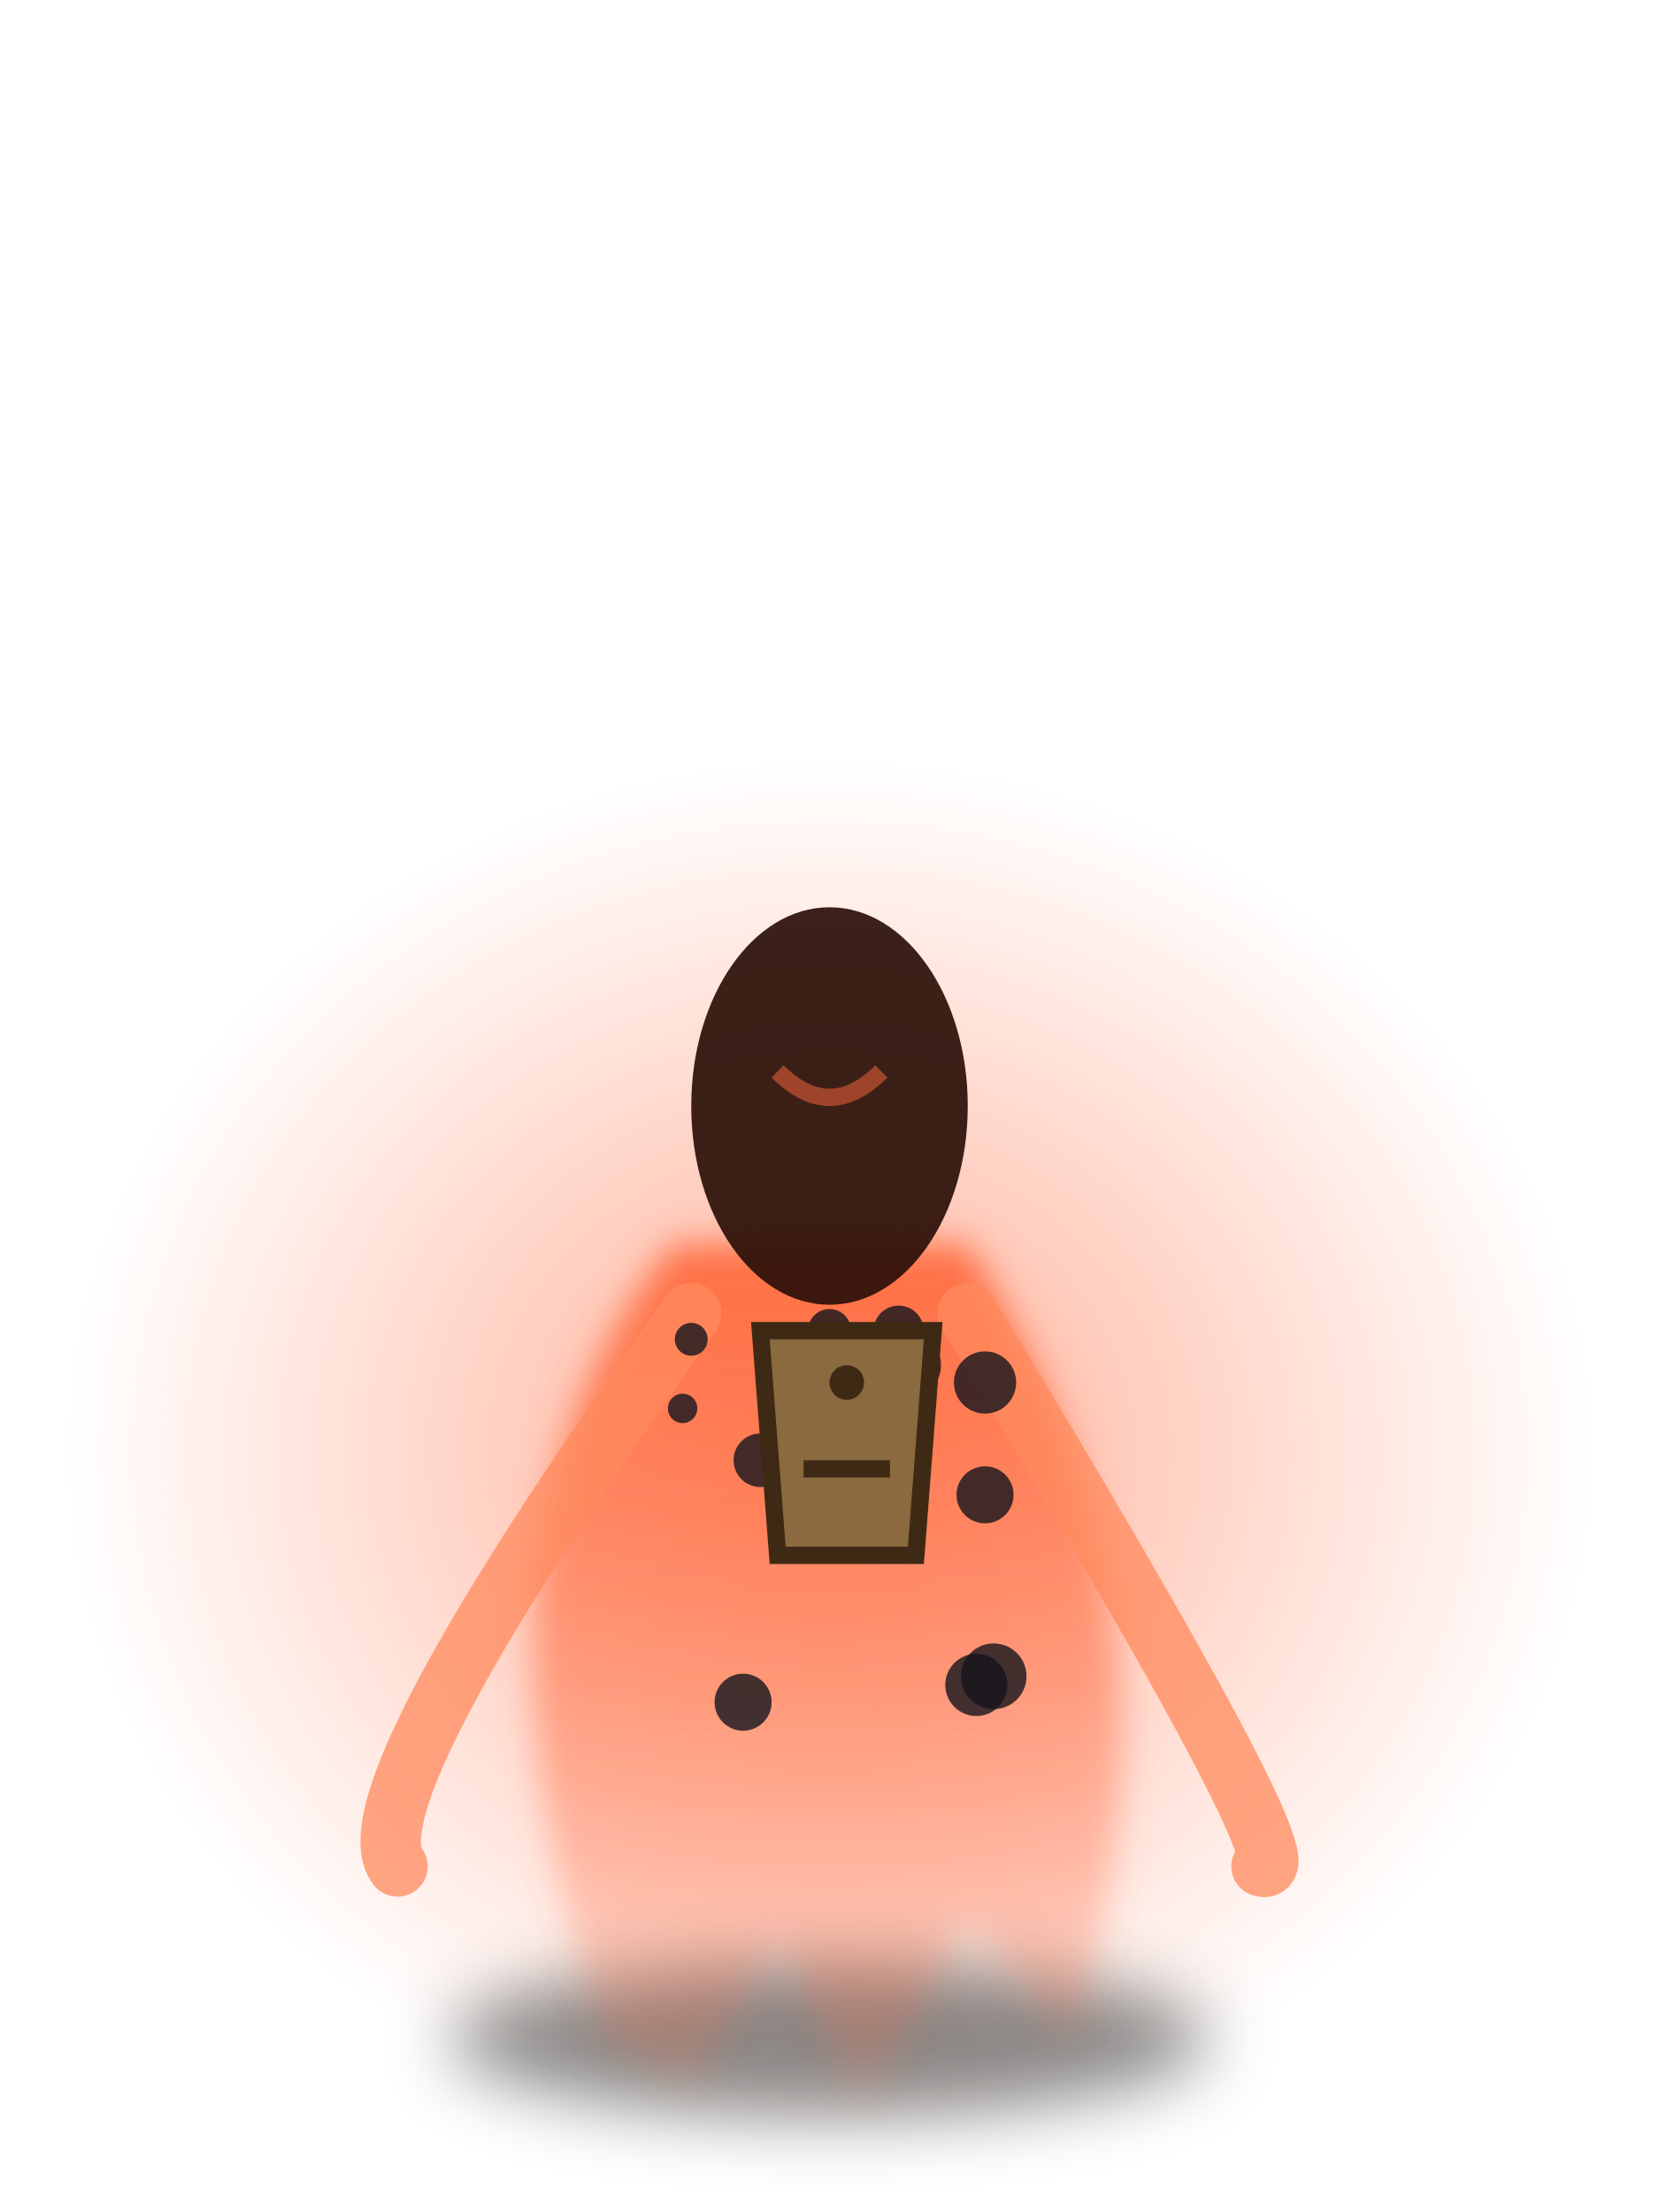
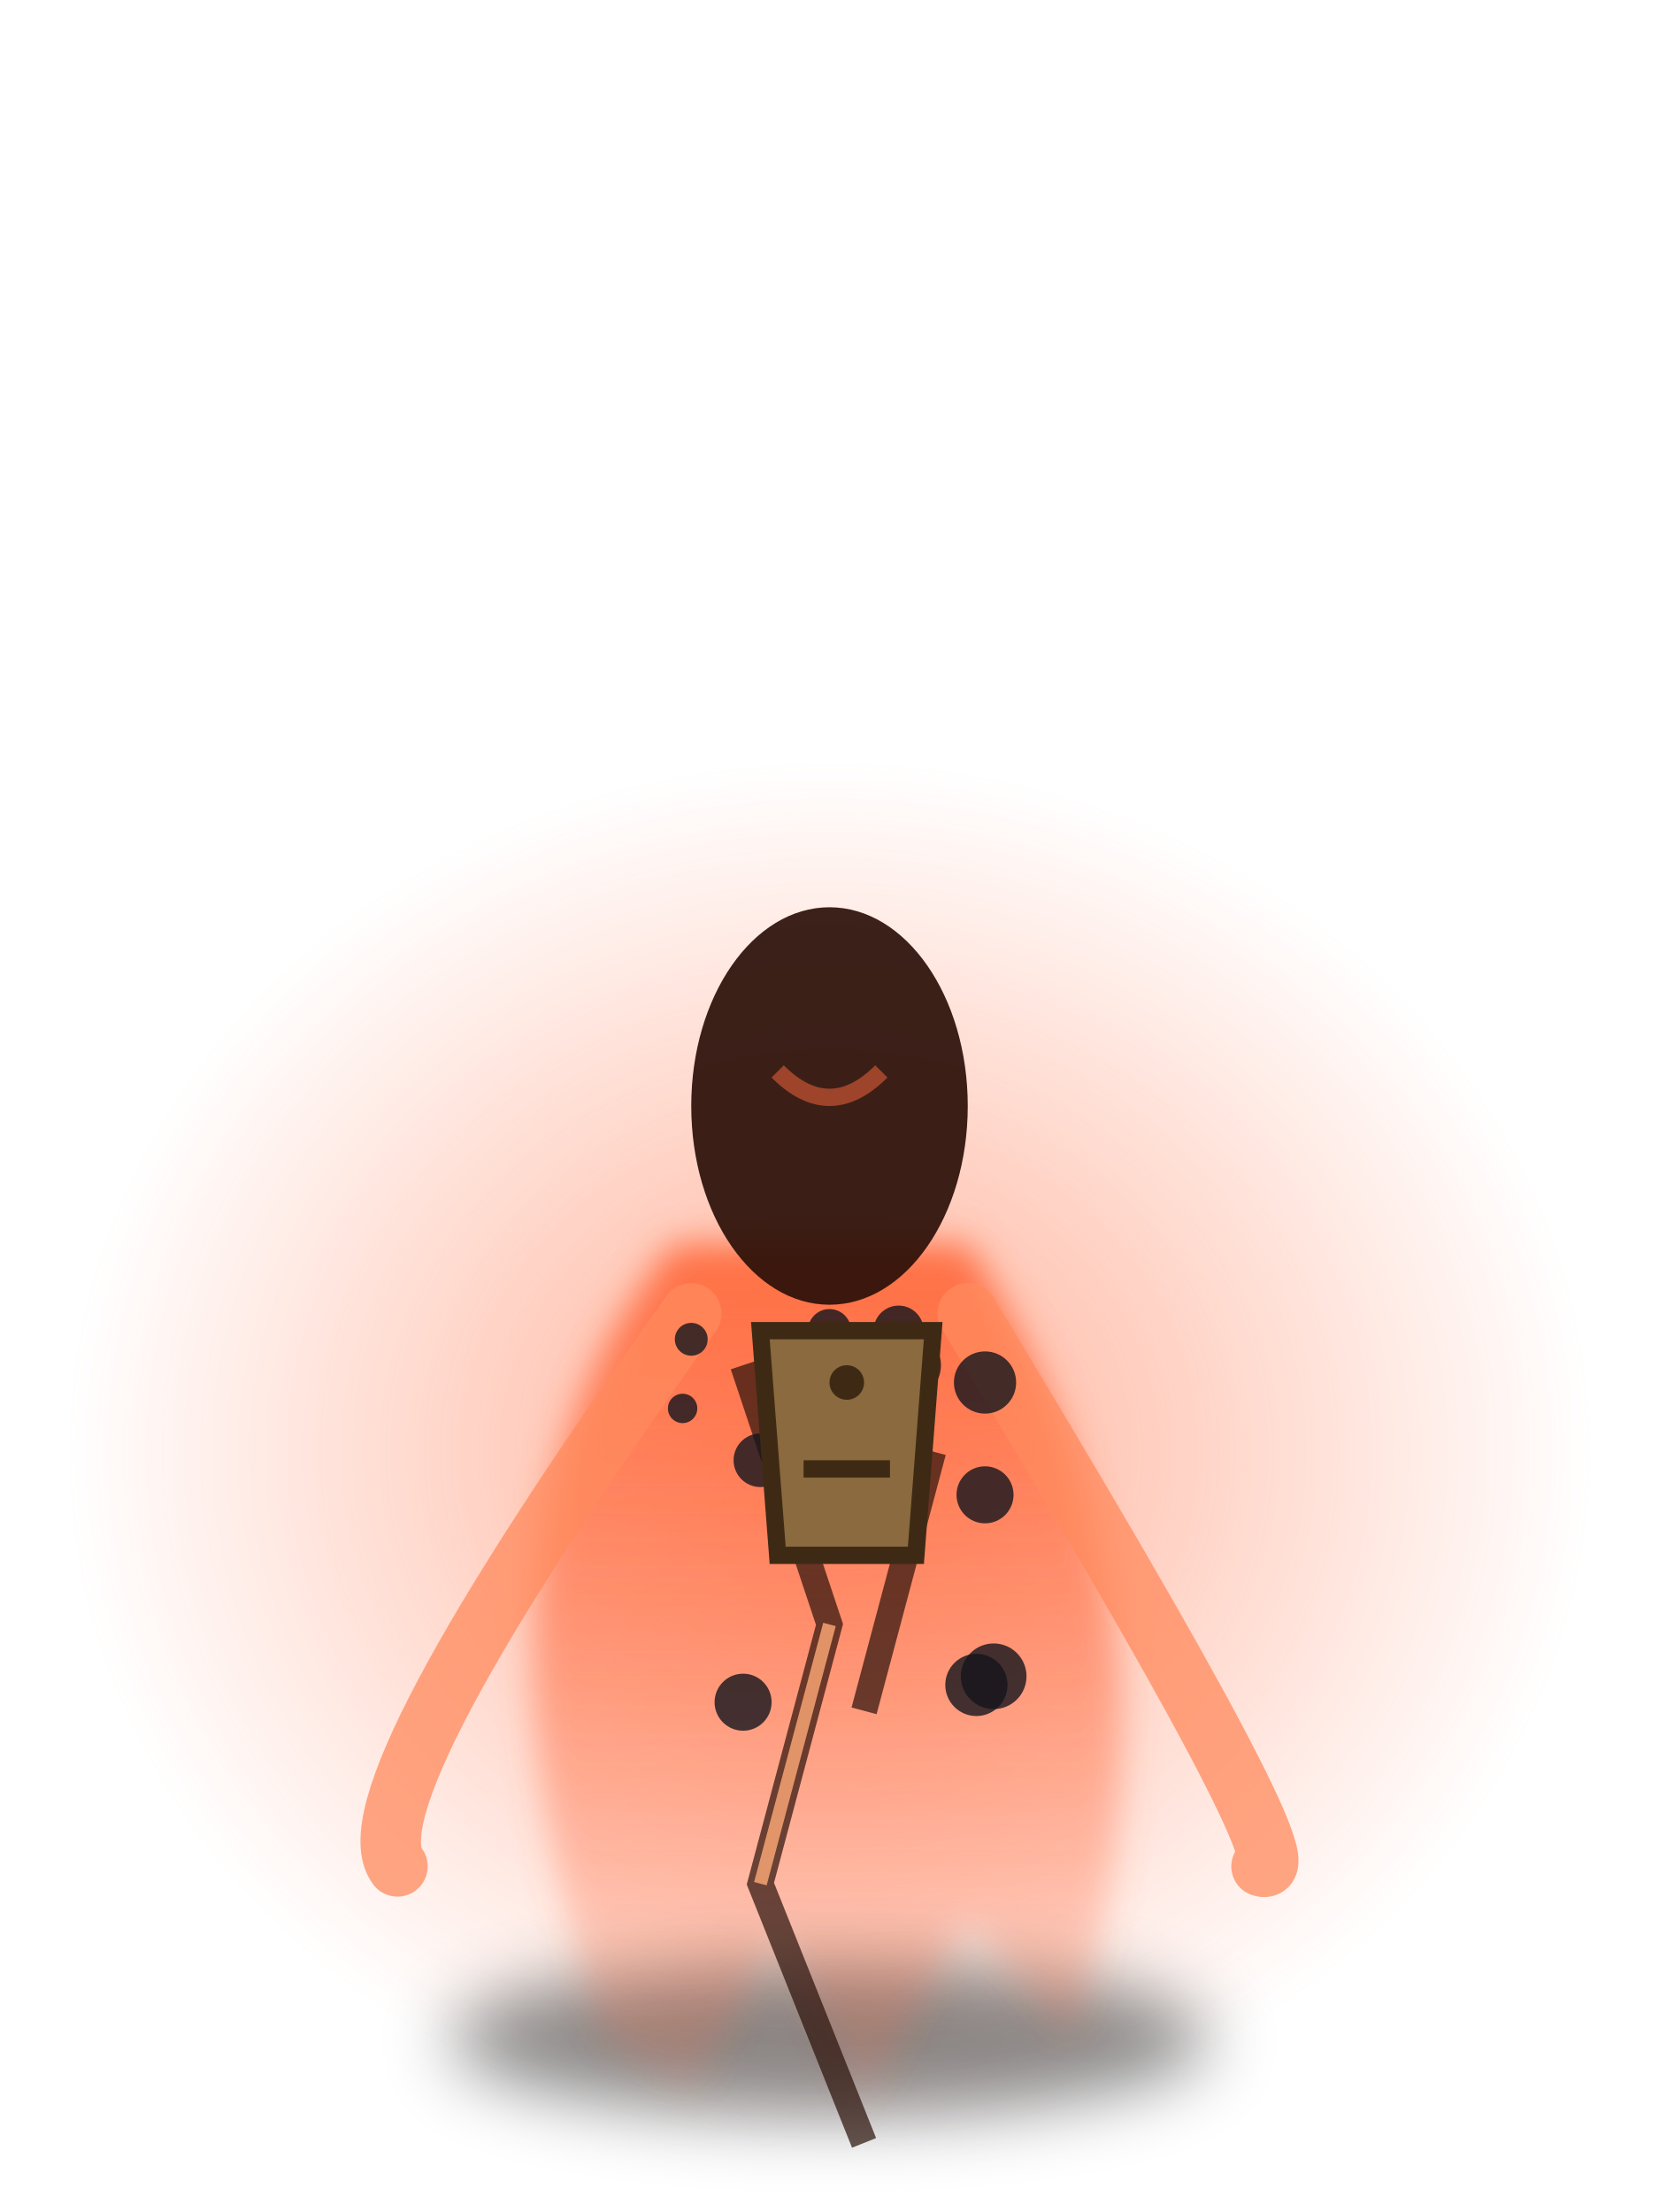
<svg xmlns="http://www.w3.org/2000/svg" width="192" height="256" viewBox="0 0 192 256">
  <defs>
    <radialGradient id="aura">
      <stop offset="0" stop-color="#FF6A3D" stop-opacity="0.55" />
      <stop offset="1" stop-color="#FF6A3D" stop-opacity="0" />
    </radialGradient>
    <linearGradient id="gown" x1="0" y1="0" x2="0" y2="1">
      <stop offset="0" stop-color="#FF6A3D" stop-opacity="0.95" />
      <stop offset="1" stop-color="#FF6A3D" stop-opacity="0.12" />
    </linearGradient>
    <filter id="blur4" x="-50%" y="-50%" width="200%" height="200%">
      <feGaussianBlur stdDeviation="4" />
    </filter>
    <filter id="blur2" x="-50%" y="-50%" width="200%" height="200%">
      <feGaussianBlur stdDeviation="2" />
    </filter>
    <filter id="blur8" x="-80%" y="-80%" width="260%" height="260%">
      <feGaussianBlur stdDeviation="8" />
    </filter>
  </defs>
  <ellipse cx="96" cy="168" rx="88" ry="80" fill="url(#aura)" />
  <ellipse cx="96" cy="236" rx="44" ry="9" fill="#000" opacity="0.45" filter="url(#blur4)" />
  <path d="M70,236 Q50,178 78,144 L112,144 Q140,188 124,236 L112,222 L100,244 L90,224 L80,242 Z" fill="url(#gown)" filter="url(#blur2)" />
  <ellipse cx="96" cy="128" rx="16" ry="23" fill="#2A0F08" opacity=".92" />
  <path d="M80,152 Q40,208 46,216" stroke="#FF8A5C" stroke-width="7" fill="none" opacity=".75" stroke-linecap="round" />
  <path d="M112,152 Q152,218 146,216" stroke="#FF8A5C" stroke-width="7" fill="none" opacity=".75" stroke-linecap="round" />
  <path d="M90,124 q6,6 12,0" stroke="#FF6A3D" stroke-width="2" fill="none" opacity=".5" />
+   <path d="M86,158 L96,188 L88,218 L100,248 M108,168 L100,198" stroke="#2A0F08" stroke-width="3" fill="none" opacity=".7" />
+   <path d="M96,188 L88,218" stroke="#FFAA77" stroke-width="1.5" opacity=".8" />
  <circle cx="105" cy="158" r="3.9" fill="#14141C" opacity=".8" />
  <circle cx="94" cy="175" r="3.1" fill="#14141C" opacity=".8" />
  <circle cx="113" cy="195" r="3.6" fill="#14141C" opacity=".8" />
  <circle cx="86" cy="197" r="3.3" fill="#14141C" opacity=".8" />
  <circle cx="96" cy="154" r="2.5" fill="#14141C" opacity=".8" />
  <circle cx="88" cy="169" r="3.1" fill="#14141C" opacity=".8" />
  <circle cx="79" cy="163" r="1.7" fill="#14141C" opacity=".8" />
  <circle cx="115" cy="194" r="3.8" fill="#14141C" opacity=".8" />
  <circle cx="98" cy="167" r="2.1" fill="#14141C" opacity=".8" />
  <circle cx="114" cy="160" r="3.6" fill="#14141C" opacity=".8" />
  <circle cx="114" cy="173" r="3.3" fill="#14141C" opacity=".8" />
  <circle cx="99" cy="163" r="2.5" fill="#14141C" opacity=".8" />
  <circle cx="80" cy="155" r="1.9" fill="#14141C" opacity=".8" />
  <circle cx="104" cy="154" r="2.9" fill="#14141C" opacity=".8" />
  <path d="M88,154 L108,154 L106,180 L90,180 Z" fill="#8A6A3E" stroke="#3E2A14" stroke-width="2" />
  <circle cx="98" cy="160" r="2" fill="#3E2A14" />
  <path d="M93,170 h10" stroke="#3E2A14" stroke-width="2" />
</svg>
